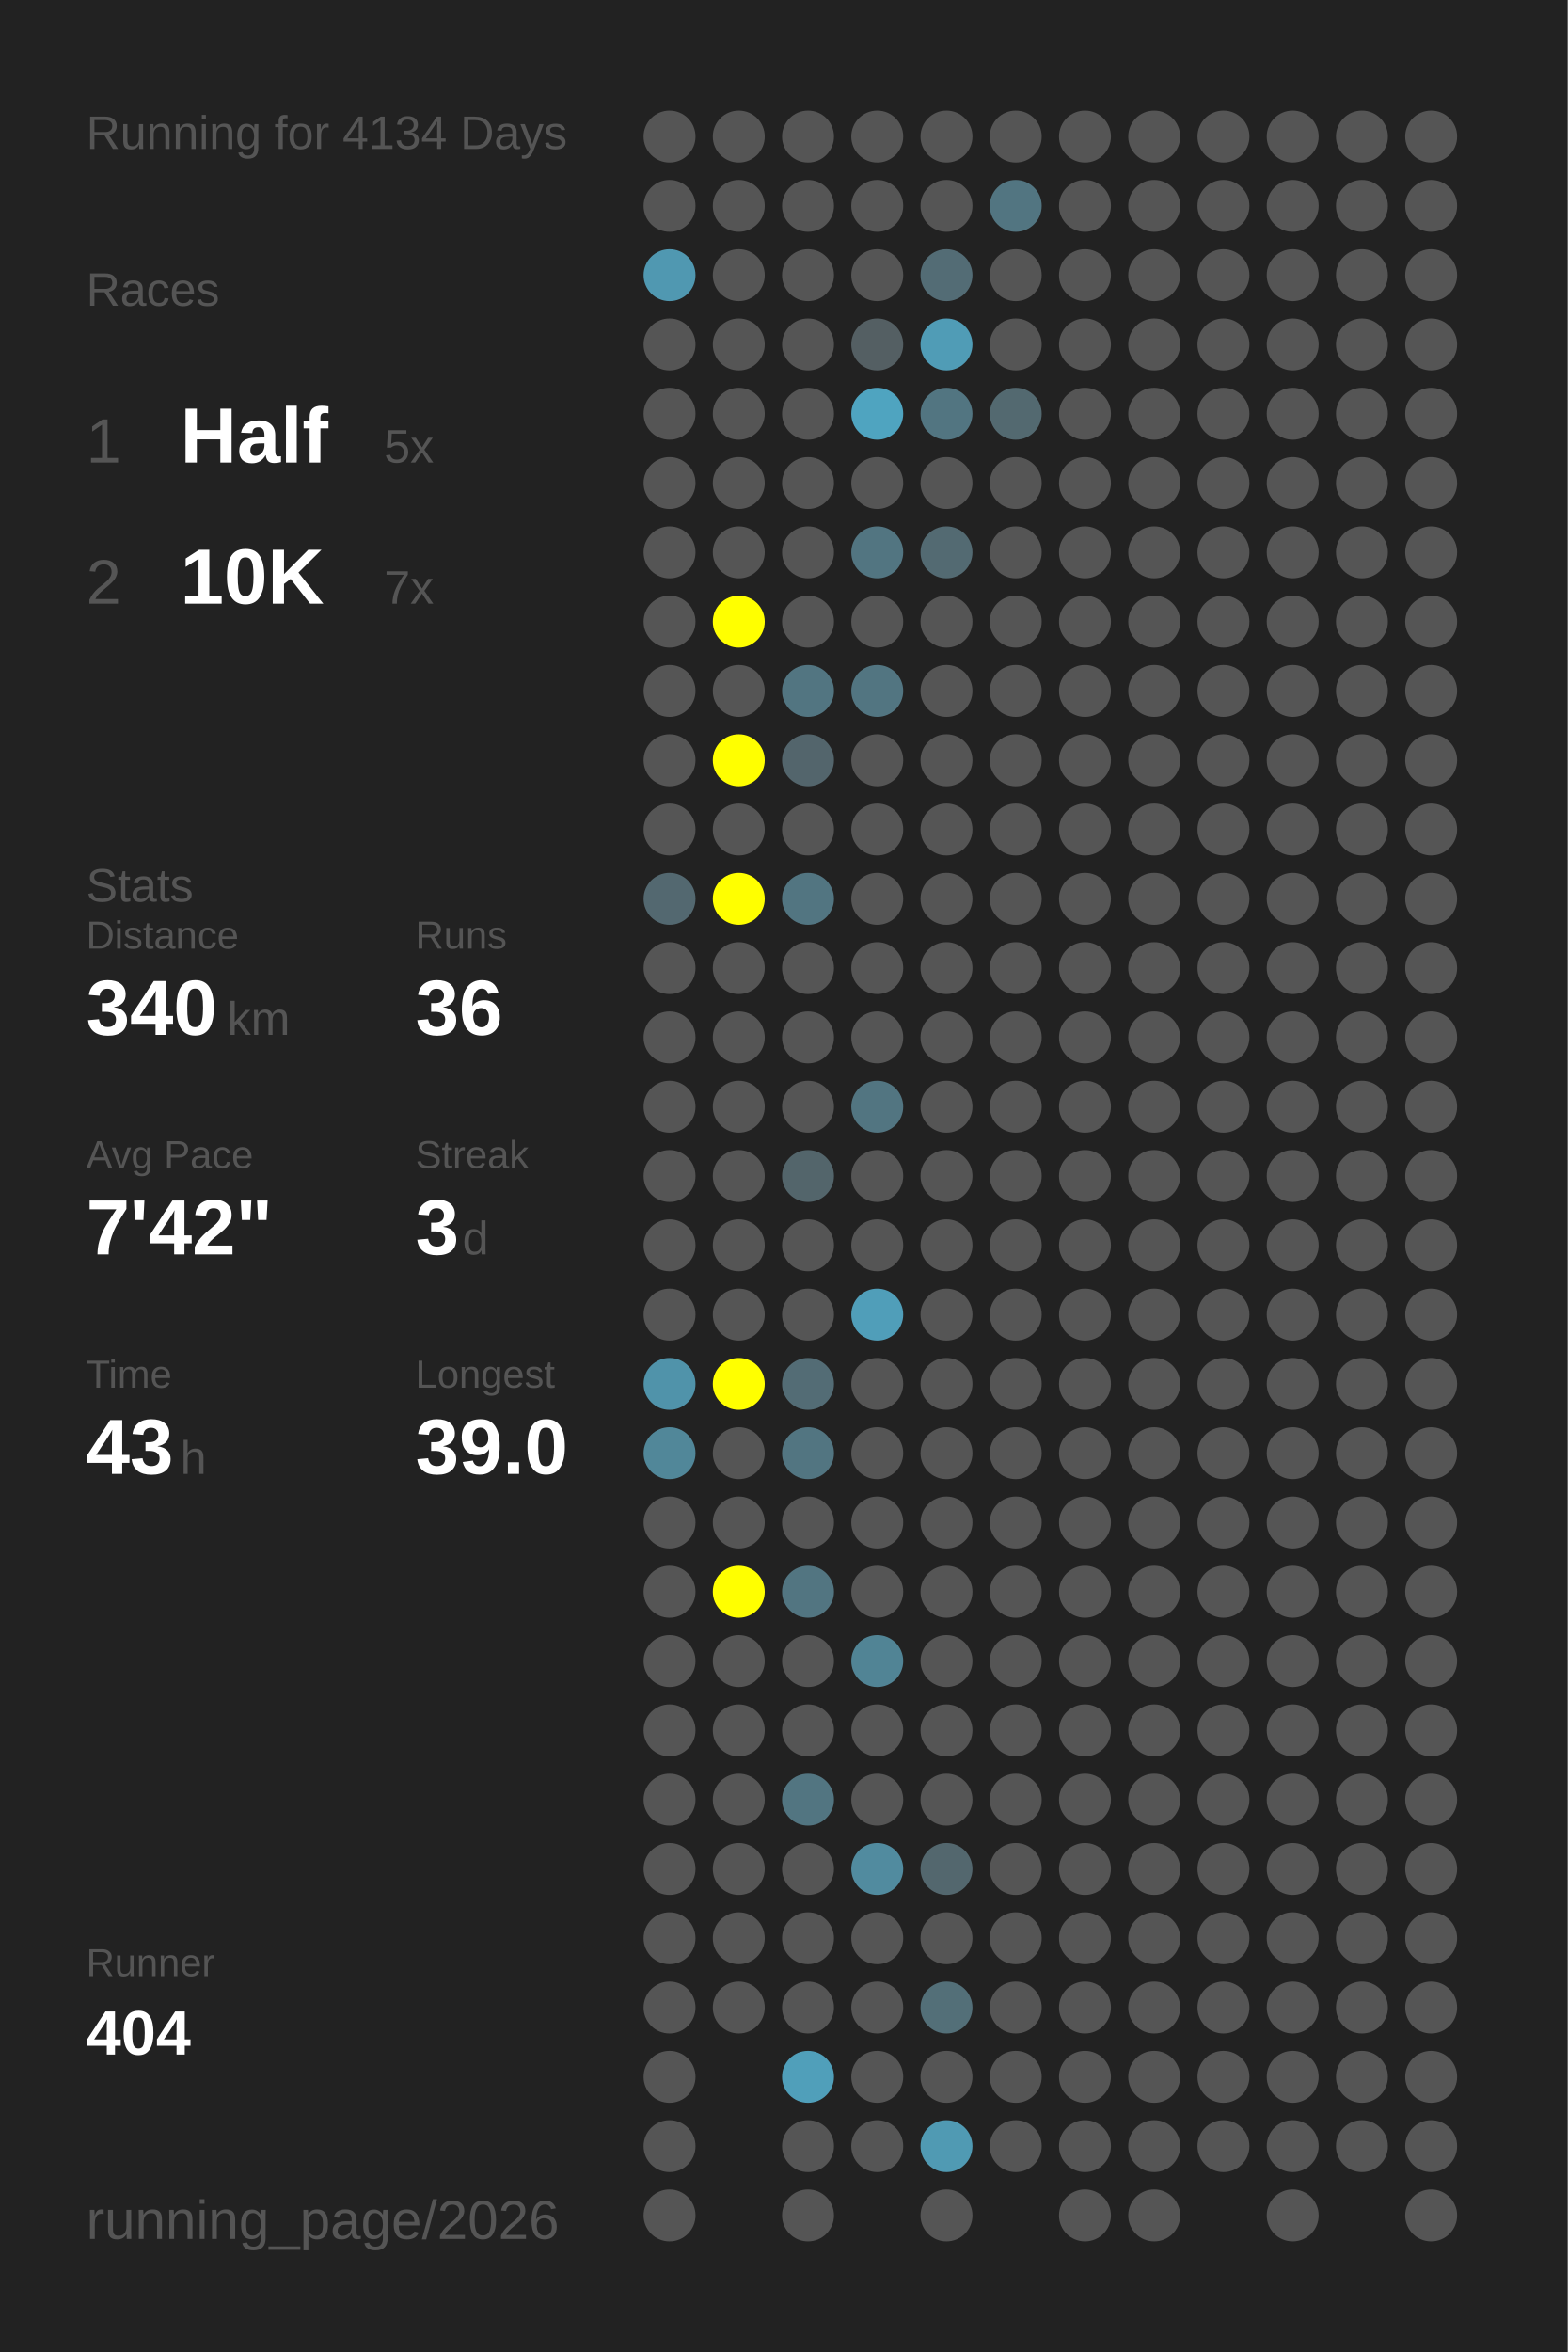
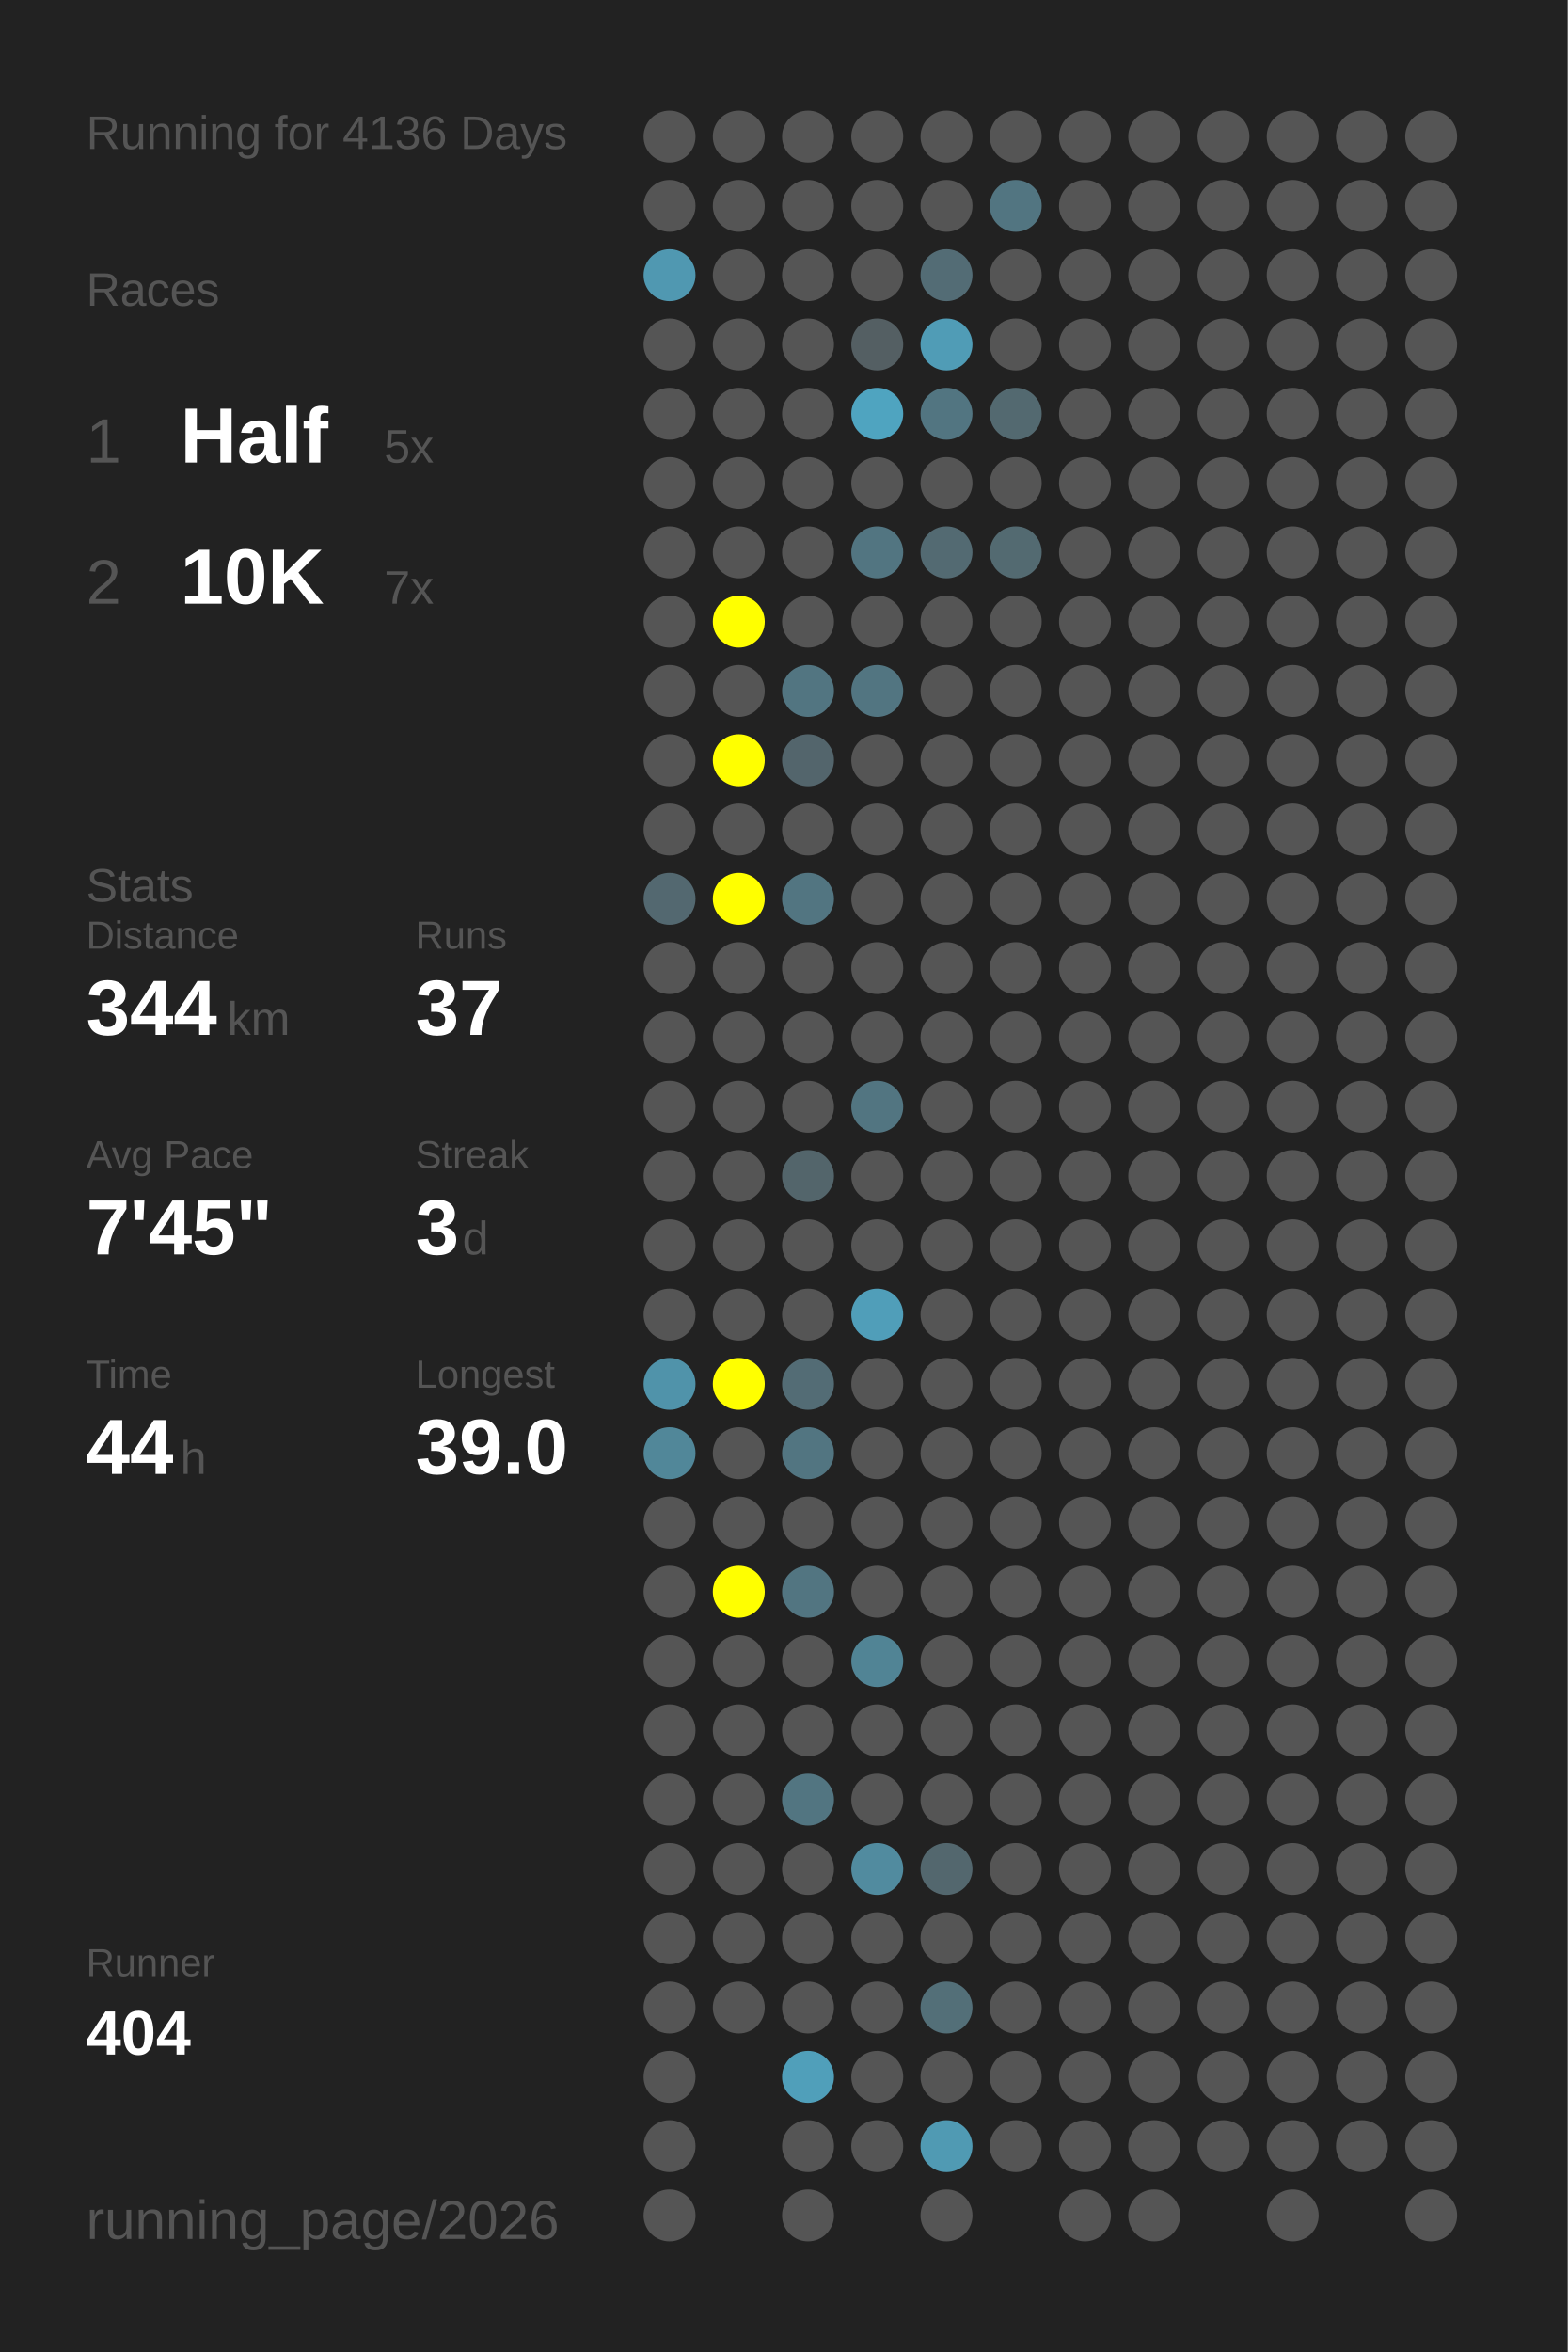
<svg xmlns="http://www.w3.org/2000/svg" baseProfile="full" height="300mm" version="1.1" viewBox="0,0,200,300" width="200mm">
  <defs />
  <rect fill="#222222" height="300" width="200" x="0" y="0" />
-   <text fill="#555555" style="font-size:6px; font-family:Arial;" x="11" y="19">Running for 4134 Days</text>
+   <text fill="#555555" style="font-size:6px; font-family:Arial;" x="11" y="19">Running for 4136 Days</text>
  <text fill="#555555" style="font-size:6px; font-family:Arial;" x="11" y="39">Races</text>
  <text fill="#555555" style="font-size:8px; font-family:Arial;" x="11" y="59">1</text>
  <text fill="#FFFFFF" style="font-size:10px; font-family:Arial; font-weight:bold;" x="23" y="59">Half</text>
  <text fill="#555555" style="font-size:6px; font-family:Arial;" x="49" y="59">5x</text>
  <text fill="#555555" style="font-size:8px; font-family:Arial;" x="11" y="77">2</text>
  <text fill="#FFFFFF" style="font-size:10px; font-family:Arial; font-weight:bold;" x="23" y="77">10K</text>
  <text fill="#555555" style="font-size:6px; font-family:Arial;" x="49" y="77">7x</text>
  <text fill="#555555" style="font-size:6px; font-family:Arial;" x="11" y="115">Stats</text>
  <text fill="#555555" style="font-size:5px; font-family:Arial;" x="11" y="121">Distance</text>
-   <text fill="#FFFFFF" style="font-size:10px; font-family:Arial; font-weight:bold;" x="11" y="132">340</text>
+   <text fill="#FFFFFF" style="font-size:10px; font-family:Arial; font-weight:bold;" x="11" y="132">344</text>
  <text fill="#555555" style="font-size:6px; font-family:Arial;" x="29" y="132">km</text>
  <text fill="#555555" style="font-size:5px; font-family:Arial;" x="53" y="121">Runs</text>
-   <text fill="#FFFFFF" style="font-size:10px; font-family:Arial; font-weight:bold;" x="53" y="132">36</text>
+   <text fill="#FFFFFF" style="font-size:10px; font-family:Arial; font-weight:bold;" x="53" y="132">37</text>
  <text fill="#555555" style="font-size:5px; font-family:Arial;" x="11" y="149">Avg Pace</text>
-   <text fill="#FFFFFF" style="font-size:10px; font-family:Arial; font-weight:bold;" x="11" y="160">7'42"</text>
+   <text fill="#FFFFFF" style="font-size:10px; font-family:Arial; font-weight:bold;" x="11" y="160">7'45"</text>
  <text fill="#555555" style="font-size:5px; font-family:Arial;" x="53" y="149">Streak</text>
  <text fill="#FFFFFF" style="font-size:10px; font-family:Arial; font-weight:bold;" x="53" y="160">3</text>
  <text fill="#555555" style="font-size:6px; font-family:Arial;" x="59" y="160">d</text>
  <text fill="#555555" style="font-size:5px; font-family:Arial;" x="11" y="177">Time</text>
-   <text fill="#FFFFFF" style="font-size:10px; font-family:Arial; font-weight:bold;" x="11" y="188">43</text>
+   <text fill="#FFFFFF" style="font-size:10px; font-family:Arial; font-weight:bold;" x="11" y="188">44</text>
  <text fill="#555555" style="font-size:6px; font-family:Arial;" x="23" y="188">h</text>
  <text fill="#555555" style="font-size:5px; font-family:Arial;" x="53" y="177">Longest</text>
  <text fill="#FFFFFF" style="font-size:10px; font-family:Arial; font-weight:bold;" x="53" y="188">39.0</text>
  <text fill="#555555" style="font-size:5px; font-family:Arial;" x="11" y="252.065">Runner</text>
  <text fill="#FFFFFF" style="font-size:8px; font-family:Arial; font-weight:bold;" x="11" y="262.065">404</text>
  <text fill="#555555" style="font-size:7px; font-family:Arial;" x="11" y="285.581">running_page/2026</text>
  <circle cx="85.417" cy="17.419" fill="#555555" r="3.312" />
  <circle cx="85.417" cy="26.258" fill="#555555" r="3.312" />
  <circle cx="85.417" cy="35.097" fill="#5098b1" r="3.312" />
  <circle cx="85.417" cy="43.935" fill="#555555" r="3.312" />
  <circle cx="85.417" cy="52.774" fill="#555555" r="3.312" />
  <circle cx="85.417" cy="61.613" fill="#555555" r="3.312" />
  <circle cx="85.417" cy="70.452" fill="#555555" r="3.312" />
  <circle cx="85.417" cy="79.29" fill="#555555" r="3.312" />
  <circle cx="85.417" cy="88.129" fill="#555555" r="3.312" />
  <circle cx="85.417" cy="96.968" fill="#555555" r="3.312" />
  <circle cx="85.417" cy="105.806" fill="#555555" r="3.312" />
  <circle cx="85.417" cy="114.645" fill="#536870" r="3.312" />
  <circle cx="85.417" cy="123.484" fill="#555555" r="3.312" />
  <circle cx="85.417" cy="132.323" fill="#555555" r="3.312" />
  <circle cx="85.417" cy="141.161" fill="#555555" r="3.312" />
  <circle cx="85.417" cy="150" fill="#555555" r="3.312" />
  <circle cx="85.417" cy="158.839" fill="#555555" r="3.312" />
  <circle cx="85.417" cy="167.677" fill="#555555" r="3.312" />
  <circle cx="85.417" cy="176.516" fill="#5093aa" r="3.312" />
  <circle cx="85.417" cy="185.355" fill="#518799" r="3.312" />
  <circle cx="85.417" cy="194.194" fill="#555555" r="3.312" />
  <circle cx="85.417" cy="203.032" fill="#555555" r="3.312" />
  <circle cx="85.417" cy="211.871" fill="#555555" r="3.312" />
  <circle cx="85.417" cy="220.71" fill="#555555" r="3.312" />
  <circle cx="85.417" cy="229.548" fill="#555555" r="3.312" />
  <circle cx="85.417" cy="238.387" fill="#555555" r="3.312" />
  <circle cx="85.417" cy="247.226" fill="#555555" r="3.312" />
  <circle cx="85.417" cy="256.065" fill="#555555" r="3.312" />
  <circle cx="85.417" cy="264.903" fill="#555555" r="3.312" />
  <circle cx="85.417" cy="273.742" fill="#555555" r="3.312" />
  <circle cx="85.417" cy="282.581" fill="#555555" r="3.312" />
  <circle cx="94.25" cy="17.419" fill="#555555" r="3.312" />
  <circle cx="94.25" cy="26.258" fill="#555555" r="3.312" />
  <circle cx="94.25" cy="35.097" fill="#555555" r="3.312" />
  <circle cx="94.25" cy="43.935" fill="#555555" r="3.312" />
  <circle cx="94.25" cy="52.774" fill="#555555" r="3.312" />
  <circle cx="94.25" cy="61.613" fill="#555555" r="3.312" />
  <circle cx="94.25" cy="70.452" fill="#555555" r="3.312" />
  <circle cx="94.25" cy="79.29" fill="#FFFF00" r="3.312" />
  <circle cx="94.25" cy="88.129" fill="#555555" r="3.312" />
  <circle cx="94.25" cy="96.968" fill="#FFFF00" r="3.312" />
  <circle cx="94.25" cy="105.806" fill="#555555" r="3.312" />
  <circle cx="94.25" cy="114.645" fill="#FFFF00" r="3.312" />
  <circle cx="94.25" cy="123.484" fill="#555555" r="3.312" />
  <circle cx="94.25" cy="132.323" fill="#555555" r="3.312" />
  <circle cx="94.25" cy="141.161" fill="#555555" r="3.312" />
  <circle cx="94.25" cy="150" fill="#555555" r="3.312" />
  <circle cx="94.25" cy="158.839" fill="#555555" r="3.312" />
  <circle cx="94.25" cy="167.677" fill="#555555" r="3.312" />
  <circle cx="94.25" cy="176.516" fill="#FFFF00" r="3.312" />
  <circle cx="94.25" cy="185.355" fill="#555555" r="3.312" />
  <circle cx="94.25" cy="194.194" fill="#555555" r="3.312" />
  <circle cx="94.25" cy="203.032" fill="#FFFF00" r="3.312" />
  <circle cx="94.25" cy="211.871" fill="#555555" r="3.312" />
  <circle cx="94.25" cy="220.71" fill="#555555" r="3.312" />
  <circle cx="94.25" cy="229.548" fill="#555555" r="3.312" />
  <circle cx="94.25" cy="238.387" fill="#555555" r="3.312" />
  <circle cx="94.25" cy="247.226" fill="#555555" r="3.312" />
  <circle cx="94.25" cy="256.065" fill="#555555" r="3.312" />
  <circle cx="103.083" cy="17.419" fill="#555555" r="3.312" />
  <circle cx="103.083" cy="26.258" fill="#555555" r="3.312" />
  <circle cx="103.083" cy="35.097" fill="#555555" r="3.312" />
  <circle cx="103.083" cy="43.935" fill="#555555" r="3.312" />
  <circle cx="103.083" cy="52.774" fill="#555555" r="3.312" />
  <circle cx="103.083" cy="61.613" fill="#555555" r="3.312" />
  <circle cx="103.083" cy="70.452" fill="#555555" r="3.312" />
  <circle cx="103.083" cy="79.29" fill="#555555" r="3.312" />
  <circle cx="103.083" cy="88.129" fill="#527581" r="3.312" />
  <circle cx="103.083" cy="96.968" fill="#53656c" r="3.312" />
  <circle cx="103.083" cy="105.806" fill="#555555" r="3.312" />
  <circle cx="103.083" cy="114.645" fill="#527581" r="3.312" />
  <circle cx="103.083" cy="123.484" fill="#555555" r="3.312" />
  <circle cx="103.083" cy="132.323" fill="#555555" r="3.312" />
  <circle cx="103.083" cy="141.161" fill="#555555" r="3.312" />
  <circle cx="103.083" cy="150" fill="#53656b" r="3.312" />
  <circle cx="103.083" cy="158.839" fill="#555555" r="3.312" />
  <circle cx="103.083" cy="167.677" fill="#555555" r="3.312" />
  <circle cx="103.083" cy="176.516" fill="#536c75" r="3.312" />
  <circle cx="103.083" cy="185.355" fill="#527581" r="3.312" />
  <circle cx="103.083" cy="194.194" fill="#555555" r="3.312" />
  <circle cx="103.083" cy="203.032" fill="#527581" r="3.312" />
  <circle cx="103.083" cy="211.871" fill="#555555" r="3.312" />
  <circle cx="103.083" cy="220.71" fill="#555555" r="3.312" />
  <circle cx="103.083" cy="229.548" fill="#527581" r="3.312" />
  <circle cx="103.083" cy="238.387" fill="#555555" r="3.312" />
  <circle cx="103.083" cy="247.226" fill="#555555" r="3.312" />
  <circle cx="103.083" cy="256.065" fill="#555555" r="3.312" />
  <circle cx="103.083" cy="264.903" fill="#509fba" r="3.312" />
  <circle cx="103.083" cy="273.742" fill="#555555" r="3.312" />
  <circle cx="103.083" cy="282.581" fill="#555555" r="3.312" />
  <circle cx="111.917" cy="17.419" fill="#555555" r="3.312" />
  <circle cx="111.917" cy="26.258" fill="#555555" r="3.312" />
  <circle cx="111.917" cy="35.097" fill="#555555" r="3.312" />
  <circle cx="111.917" cy="43.935" fill="#545f63" r="3.312" />
  <circle cx="111.917" cy="52.774" fill="#4fa4c0" r="3.312" />
  <circle cx="111.917" cy="61.613" fill="#555555" r="3.312" />
  <circle cx="111.917" cy="70.452" fill="#527581" r="3.312" />
  <circle cx="111.917" cy="79.29" fill="#555555" r="3.312" />
  <circle cx="111.917" cy="88.129" fill="#527581" r="3.312" />
  <circle cx="111.917" cy="96.968" fill="#555555" r="3.312" />
  <circle cx="111.917" cy="105.806" fill="#555555" r="3.312" />
  <circle cx="111.917" cy="114.645" fill="#555555" r="3.312" />
  <circle cx="111.917" cy="123.484" fill="#555555" r="3.312" />
  <circle cx="111.917" cy="132.323" fill="#555555" r="3.312" />
  <circle cx="111.917" cy="141.161" fill="#527581" r="3.312" />
  <circle cx="111.917" cy="150" fill="#555555" r="3.312" />
  <circle cx="111.917" cy="158.839" fill="#555555" r="3.312" />
  <circle cx="111.917" cy="167.677" fill="#509eb9" r="3.312" />
  <circle cx="111.917" cy="176.516" fill="#555555" r="3.312" />
  <circle cx="111.917" cy="185.355" fill="#555555" r="3.312" />
  <circle cx="111.917" cy="194.194" fill="#555555" r="3.312" />
  <circle cx="111.917" cy="203.032" fill="#555555" r="3.312" />
  <circle cx="111.917" cy="211.871" fill="#518495" r="3.312" />
  <circle cx="111.917" cy="220.71" fill="#555555" r="3.312" />
  <circle cx="111.917" cy="229.548" fill="#555555" r="3.312" />
  <circle cx="111.917" cy="238.387" fill="#518b9f" r="3.312" />
  <circle cx="111.917" cy="247.226" fill="#555555" r="3.312" />
  <circle cx="111.917" cy="256.065" fill="#555555" r="3.312" />
  <circle cx="111.917" cy="264.903" fill="#555555" r="3.312" />
  <circle cx="111.917" cy="273.742" fill="#555555" r="3.312" />
  <circle cx="120.75" cy="17.419" fill="#555555" r="3.312" />
  <circle cx="120.75" cy="26.258" fill="#555555" r="3.312" />
  <circle cx="120.75" cy="35.097" fill="#536c75" r="3.312" />
  <circle cx="120.75" cy="43.935" fill="#509cb6" r="3.312" />
  <circle cx="120.75" cy="52.774" fill="#527581" r="3.312" />
  <circle cx="120.75" cy="61.613" fill="#555555" r="3.312" />
  <circle cx="120.75" cy="70.452" fill="#536a72" r="3.312" />
  <circle cx="120.75" cy="79.29" fill="#555555" r="3.312" />
  <circle cx="120.75" cy="88.129" fill="#555555" r="3.312" />
  <circle cx="120.75" cy="96.968" fill="#555555" r="3.312" />
  <circle cx="120.75" cy="105.806" fill="#555555" r="3.312" />
  <circle cx="120.75" cy="114.645" fill="#555555" r="3.312" />
  <circle cx="120.75" cy="123.484" fill="#555555" r="3.312" />
  <circle cx="120.75" cy="132.323" fill="#555555" r="3.312" />
  <circle cx="120.75" cy="141.161" fill="#555555" r="3.312" />
  <circle cx="120.75" cy="150" fill="#555555" r="3.312" />
  <circle cx="120.75" cy="158.839" fill="#555555" r="3.312" />
  <circle cx="120.75" cy="167.677" fill="#555555" r="3.312" />
  <circle cx="120.75" cy="176.516" fill="#555555" r="3.312" />
  <circle cx="120.75" cy="185.355" fill="#555555" r="3.312" />
  <circle cx="120.75" cy="194.194" fill="#555555" r="3.312" />
  <circle cx="120.75" cy="203.032" fill="#555555" r="3.312" />
  <circle cx="120.75" cy="211.871" fill="#555555" r="3.312" />
  <circle cx="120.75" cy="220.71" fill="#555555" r="3.312" />
  <circle cx="120.75" cy="229.548" fill="#555555" r="3.312" />
  <circle cx="120.75" cy="238.387" fill="#53676e" r="3.312" />
  <circle cx="120.75" cy="247.226" fill="#555555" r="3.312" />
  <circle cx="120.75" cy="256.065" fill="#536f78" r="3.312" />
  <circle cx="120.75" cy="264.903" fill="#555555" r="3.312" />
  <circle cx="120.75" cy="273.742" fill="#509ab3" r="3.312" />
  <circle cx="120.75" cy="282.581" fill="#555555" r="3.312" />
  <circle cx="129.583" cy="17.419" fill="#555555" r="3.312" />
  <circle cx="129.583" cy="26.258" fill="#527581" r="3.312" />
  <circle cx="129.583" cy="35.097" fill="#555555" r="3.312" />
  <circle cx="129.583" cy="43.935" fill="#555555" r="3.312" />
  <circle cx="129.583" cy="52.774" fill="#536970" r="3.312" />
  <circle cx="129.583" cy="61.613" fill="#555555" r="3.312" />
-   <circle cx="129.583" cy="70.452" fill="#555555" r="3.312" />
+   <circle cx="129.583" cy="70.452" fill="#536a71" r="3.312" />
  <circle cx="129.583" cy="79.29" fill="#555555" r="3.312" />
  <circle cx="129.583" cy="88.129" fill="#555555" r="3.312" />
  <circle cx="129.583" cy="96.968" fill="#555555" r="3.312" />
  <circle cx="129.583" cy="105.806" fill="#555555" r="3.312" />
  <circle cx="129.583" cy="114.645" fill="#555555" r="3.312" />
  <circle cx="129.583" cy="123.484" fill="#555555" r="3.312" />
  <circle cx="129.583" cy="132.323" fill="#555555" r="3.312" />
  <circle cx="129.583" cy="141.161" fill="#555555" r="3.312" />
  <circle cx="129.583" cy="150" fill="#555555" r="3.312" />
  <circle cx="129.583" cy="158.839" fill="#555555" r="3.312" />
  <circle cx="129.583" cy="167.677" fill="#555555" r="3.312" />
  <circle cx="129.583" cy="176.516" fill="#555555" r="3.312" />
  <circle cx="129.583" cy="185.355" fill="#555555" r="3.312" />
  <circle cx="129.583" cy="194.194" fill="#555555" r="3.312" />
  <circle cx="129.583" cy="203.032" fill="#555555" r="3.312" />
  <circle cx="129.583" cy="211.871" fill="#555555" r="3.312" />
  <circle cx="129.583" cy="220.71" fill="#555555" r="3.312" />
  <circle cx="129.583" cy="229.548" fill="#555555" r="3.312" />
  <circle cx="129.583" cy="238.387" fill="#555555" r="3.312" />
  <circle cx="129.583" cy="247.226" fill="#555555" r="3.312" />
  <circle cx="129.583" cy="256.065" fill="#555555" r="3.312" />
  <circle cx="129.583" cy="264.903" fill="#555555" r="3.312" />
  <circle cx="129.583" cy="273.742" fill="#555555" r="3.312" />
  <circle cx="138.417" cy="17.419" fill="#555555" r="3.312" />
  <circle cx="138.417" cy="26.258" fill="#555555" r="3.312" />
  <circle cx="138.417" cy="35.097" fill="#555555" r="3.312" />
  <circle cx="138.417" cy="43.935" fill="#555555" r="3.312" />
  <circle cx="138.417" cy="52.774" fill="#555555" r="3.312" />
  <circle cx="138.417" cy="61.613" fill="#555555" r="3.312" />
  <circle cx="138.417" cy="70.452" fill="#555555" r="3.312" />
  <circle cx="138.417" cy="79.29" fill="#555555" r="3.312" />
  <circle cx="138.417" cy="88.129" fill="#555555" r="3.312" />
  <circle cx="138.417" cy="96.968" fill="#555555" r="3.312" />
  <circle cx="138.417" cy="105.806" fill="#555555" r="3.312" />
  <circle cx="138.417" cy="114.645" fill="#555555" r="3.312" />
  <circle cx="138.417" cy="123.484" fill="#555555" r="3.312" />
  <circle cx="138.417" cy="132.323" fill="#555555" r="3.312" />
  <circle cx="138.417" cy="141.161" fill="#555555" r="3.312" />
  <circle cx="138.417" cy="150" fill="#555555" r="3.312" />
  <circle cx="138.417" cy="158.839" fill="#555555" r="3.312" />
  <circle cx="138.417" cy="167.677" fill="#555555" r="3.312" />
  <circle cx="138.417" cy="176.516" fill="#555555" r="3.312" />
  <circle cx="138.417" cy="185.355" fill="#555555" r="3.312" />
  <circle cx="138.417" cy="194.194" fill="#555555" r="3.312" />
  <circle cx="138.417" cy="203.032" fill="#555555" r="3.312" />
  <circle cx="138.417" cy="211.871" fill="#555555" r="3.312" />
  <circle cx="138.417" cy="220.71" fill="#555555" r="3.312" />
  <circle cx="138.417" cy="229.548" fill="#555555" r="3.312" />
  <circle cx="138.417" cy="238.387" fill="#555555" r="3.312" />
  <circle cx="138.417" cy="247.226" fill="#555555" r="3.312" />
  <circle cx="138.417" cy="256.065" fill="#555555" r="3.312" />
  <circle cx="138.417" cy="264.903" fill="#555555" r="3.312" />
  <circle cx="138.417" cy="273.742" fill="#555555" r="3.312" />
  <circle cx="138.417" cy="282.581" fill="#555555" r="3.312" />
  <circle cx="147.25" cy="17.419" fill="#555555" r="3.312" />
  <circle cx="147.25" cy="26.258" fill="#555555" r="3.312" />
  <circle cx="147.25" cy="35.097" fill="#555555" r="3.312" />
  <circle cx="147.25" cy="43.935" fill="#555555" r="3.312" />
  <circle cx="147.25" cy="52.774" fill="#555555" r="3.312" />
  <circle cx="147.25" cy="61.613" fill="#555555" r="3.312" />
  <circle cx="147.25" cy="70.452" fill="#555555" r="3.312" />
  <circle cx="147.25" cy="79.29" fill="#555555" r="3.312" />
  <circle cx="147.25" cy="88.129" fill="#555555" r="3.312" />
  <circle cx="147.25" cy="96.968" fill="#555555" r="3.312" />
  <circle cx="147.25" cy="105.806" fill="#555555" r="3.312" />
  <circle cx="147.25" cy="114.645" fill="#555555" r="3.312" />
  <circle cx="147.25" cy="123.484" fill="#555555" r="3.312" />
  <circle cx="147.25" cy="132.323" fill="#555555" r="3.312" />
  <circle cx="147.25" cy="141.161" fill="#555555" r="3.312" />
  <circle cx="147.25" cy="150" fill="#555555" r="3.312" />
  <circle cx="147.25" cy="158.839" fill="#555555" r="3.312" />
  <circle cx="147.25" cy="167.677" fill="#555555" r="3.312" />
  <circle cx="147.25" cy="176.516" fill="#555555" r="3.312" />
  <circle cx="147.25" cy="185.355" fill="#555555" r="3.312" />
  <circle cx="147.25" cy="194.194" fill="#555555" r="3.312" />
  <circle cx="147.25" cy="203.032" fill="#555555" r="3.312" />
  <circle cx="147.25" cy="211.871" fill="#555555" r="3.312" />
  <circle cx="147.25" cy="220.71" fill="#555555" r="3.312" />
  <circle cx="147.25" cy="229.548" fill="#555555" r="3.312" />
  <circle cx="147.25" cy="238.387" fill="#555555" r="3.312" />
  <circle cx="147.25" cy="247.226" fill="#555555" r="3.312" />
  <circle cx="147.25" cy="256.065" fill="#555555" r="3.312" />
  <circle cx="147.25" cy="264.903" fill="#555555" r="3.312" />
  <circle cx="147.25" cy="273.742" fill="#555555" r="3.312" />
  <circle cx="147.25" cy="282.581" fill="#555555" r="3.312" />
  <circle cx="156.083" cy="17.419" fill="#555555" r="3.312" />
  <circle cx="156.083" cy="26.258" fill="#555555" r="3.312" />
  <circle cx="156.083" cy="35.097" fill="#555555" r="3.312" />
  <circle cx="156.083" cy="43.935" fill="#555555" r="3.312" />
  <circle cx="156.083" cy="52.774" fill="#555555" r="3.312" />
  <circle cx="156.083" cy="61.613" fill="#555555" r="3.312" />
  <circle cx="156.083" cy="70.452" fill="#555555" r="3.312" />
  <circle cx="156.083" cy="79.29" fill="#555555" r="3.312" />
  <circle cx="156.083" cy="88.129" fill="#555555" r="3.312" />
  <circle cx="156.083" cy="96.968" fill="#555555" r="3.312" />
  <circle cx="156.083" cy="105.806" fill="#555555" r="3.312" />
  <circle cx="156.083" cy="114.645" fill="#555555" r="3.312" />
  <circle cx="156.083" cy="123.484" fill="#555555" r="3.312" />
  <circle cx="156.083" cy="132.323" fill="#555555" r="3.312" />
  <circle cx="156.083" cy="141.161" fill="#555555" r="3.312" />
  <circle cx="156.083" cy="150" fill="#555555" r="3.312" />
  <circle cx="156.083" cy="158.839" fill="#555555" r="3.312" />
  <circle cx="156.083" cy="167.677" fill="#555555" r="3.312" />
  <circle cx="156.083" cy="176.516" fill="#555555" r="3.312" />
  <circle cx="156.083" cy="185.355" fill="#555555" r="3.312" />
  <circle cx="156.083" cy="194.194" fill="#555555" r="3.312" />
  <circle cx="156.083" cy="203.032" fill="#555555" r="3.312" />
  <circle cx="156.083" cy="211.871" fill="#555555" r="3.312" />
  <circle cx="156.083" cy="220.71" fill="#555555" r="3.312" />
  <circle cx="156.083" cy="229.548" fill="#555555" r="3.312" />
  <circle cx="156.083" cy="238.387" fill="#555555" r="3.312" />
  <circle cx="156.083" cy="247.226" fill="#555555" r="3.312" />
  <circle cx="156.083" cy="256.065" fill="#555555" r="3.312" />
  <circle cx="156.083" cy="264.903" fill="#555555" r="3.312" />
  <circle cx="156.083" cy="273.742" fill="#555555" r="3.312" />
  <circle cx="164.917" cy="17.419" fill="#555555" r="3.312" />
  <circle cx="164.917" cy="26.258" fill="#555555" r="3.312" />
  <circle cx="164.917" cy="35.097" fill="#555555" r="3.312" />
  <circle cx="164.917" cy="43.935" fill="#555555" r="3.312" />
  <circle cx="164.917" cy="52.774" fill="#555555" r="3.312" />
  <circle cx="164.917" cy="61.613" fill="#555555" r="3.312" />
  <circle cx="164.917" cy="70.452" fill="#555555" r="3.312" />
  <circle cx="164.917" cy="79.29" fill="#555555" r="3.312" />
  <circle cx="164.917" cy="88.129" fill="#555555" r="3.312" />
  <circle cx="164.917" cy="96.968" fill="#555555" r="3.312" />
  <circle cx="164.917" cy="105.806" fill="#555555" r="3.312" />
  <circle cx="164.917" cy="114.645" fill="#555555" r="3.312" />
  <circle cx="164.917" cy="123.484" fill="#555555" r="3.312" />
  <circle cx="164.917" cy="132.323" fill="#555555" r="3.312" />
  <circle cx="164.917" cy="141.161" fill="#555555" r="3.312" />
  <circle cx="164.917" cy="150" fill="#555555" r="3.312" />
  <circle cx="164.917" cy="158.839" fill="#555555" r="3.312" />
  <circle cx="164.917" cy="167.677" fill="#555555" r="3.312" />
  <circle cx="164.917" cy="176.516" fill="#555555" r="3.312" />
  <circle cx="164.917" cy="185.355" fill="#555555" r="3.312" />
  <circle cx="164.917" cy="194.194" fill="#555555" r="3.312" />
  <circle cx="164.917" cy="203.032" fill="#555555" r="3.312" />
  <circle cx="164.917" cy="211.871" fill="#555555" r="3.312" />
  <circle cx="164.917" cy="220.71" fill="#555555" r="3.312" />
  <circle cx="164.917" cy="229.548" fill="#555555" r="3.312" />
  <circle cx="164.917" cy="238.387" fill="#555555" r="3.312" />
  <circle cx="164.917" cy="247.226" fill="#555555" r="3.312" />
  <circle cx="164.917" cy="256.065" fill="#555555" r="3.312" />
  <circle cx="164.917" cy="264.903" fill="#555555" r="3.312" />
  <circle cx="164.917" cy="273.742" fill="#555555" r="3.312" />
  <circle cx="164.917" cy="282.581" fill="#555555" r="3.312" />
  <circle cx="173.75" cy="17.419" fill="#555555" r="3.312" />
  <circle cx="173.75" cy="26.258" fill="#555555" r="3.312" />
  <circle cx="173.75" cy="35.097" fill="#555555" r="3.312" />
  <circle cx="173.75" cy="43.935" fill="#555555" r="3.312" />
  <circle cx="173.75" cy="52.774" fill="#555555" r="3.312" />
  <circle cx="173.75" cy="61.613" fill="#555555" r="3.312" />
  <circle cx="173.75" cy="70.452" fill="#555555" r="3.312" />
  <circle cx="173.75" cy="79.29" fill="#555555" r="3.312" />
  <circle cx="173.75" cy="88.129" fill="#555555" r="3.312" />
  <circle cx="173.75" cy="96.968" fill="#555555" r="3.312" />
  <circle cx="173.75" cy="105.806" fill="#555555" r="3.312" />
  <circle cx="173.75" cy="114.645" fill="#555555" r="3.312" />
  <circle cx="173.75" cy="123.484" fill="#555555" r="3.312" />
  <circle cx="173.75" cy="132.323" fill="#555555" r="3.312" />
  <circle cx="173.75" cy="141.161" fill="#555555" r="3.312" />
  <circle cx="173.75" cy="150" fill="#555555" r="3.312" />
  <circle cx="173.75" cy="158.839" fill="#555555" r="3.312" />
  <circle cx="173.75" cy="167.677" fill="#555555" r="3.312" />
  <circle cx="173.75" cy="176.516" fill="#555555" r="3.312" />
  <circle cx="173.75" cy="185.355" fill="#555555" r="3.312" />
  <circle cx="173.75" cy="194.194" fill="#555555" r="3.312" />
  <circle cx="173.75" cy="203.032" fill="#555555" r="3.312" />
  <circle cx="173.75" cy="211.871" fill="#555555" r="3.312" />
  <circle cx="173.75" cy="220.71" fill="#555555" r="3.312" />
  <circle cx="173.75" cy="229.548" fill="#555555" r="3.312" />
  <circle cx="173.75" cy="238.387" fill="#555555" r="3.312" />
  <circle cx="173.75" cy="247.226" fill="#555555" r="3.312" />
  <circle cx="173.75" cy="256.065" fill="#555555" r="3.312" />
  <circle cx="173.75" cy="264.903" fill="#555555" r="3.312" />
  <circle cx="173.75" cy="273.742" fill="#555555" r="3.312" />
  <circle cx="182.583" cy="17.419" fill="#555555" r="3.312" />
  <circle cx="182.583" cy="26.258" fill="#555555" r="3.312" />
  <circle cx="182.583" cy="35.097" fill="#555555" r="3.312" />
  <circle cx="182.583" cy="43.935" fill="#555555" r="3.312" />
  <circle cx="182.583" cy="52.774" fill="#555555" r="3.312" />
  <circle cx="182.583" cy="61.613" fill="#555555" r="3.312" />
  <circle cx="182.583" cy="70.452" fill="#555555" r="3.312" />
  <circle cx="182.583" cy="79.29" fill="#555555" r="3.312" />
  <circle cx="182.583" cy="88.129" fill="#555555" r="3.312" />
  <circle cx="182.583" cy="96.968" fill="#555555" r="3.312" />
  <circle cx="182.583" cy="105.806" fill="#555555" r="3.312" />
  <circle cx="182.583" cy="114.645" fill="#555555" r="3.312" />
  <circle cx="182.583" cy="123.484" fill="#555555" r="3.312" />
  <circle cx="182.583" cy="132.323" fill="#555555" r="3.312" />
  <circle cx="182.583" cy="141.161" fill="#555555" r="3.312" />
  <circle cx="182.583" cy="150" fill="#555555" r="3.312" />
  <circle cx="182.583" cy="158.839" fill="#555555" r="3.312" />
  <circle cx="182.583" cy="167.677" fill="#555555" r="3.312" />
  <circle cx="182.583" cy="176.516" fill="#555555" r="3.312" />
  <circle cx="182.583" cy="185.355" fill="#555555" r="3.312" />
  <circle cx="182.583" cy="194.194" fill="#555555" r="3.312" />
  <circle cx="182.583" cy="203.032" fill="#555555" r="3.312" />
  <circle cx="182.583" cy="211.871" fill="#555555" r="3.312" />
  <circle cx="182.583" cy="220.71" fill="#555555" r="3.312" />
  <circle cx="182.583" cy="229.548" fill="#555555" r="3.312" />
  <circle cx="182.583" cy="238.387" fill="#555555" r="3.312" />
  <circle cx="182.583" cy="247.226" fill="#555555" r="3.312" />
  <circle cx="182.583" cy="256.065" fill="#555555" r="3.312" />
  <circle cx="182.583" cy="264.903" fill="#555555" r="3.312" />
  <circle cx="182.583" cy="273.742" fill="#555555" r="3.312" />
  <circle cx="182.583" cy="282.581" fill="#555555" r="3.312" />
</svg>
